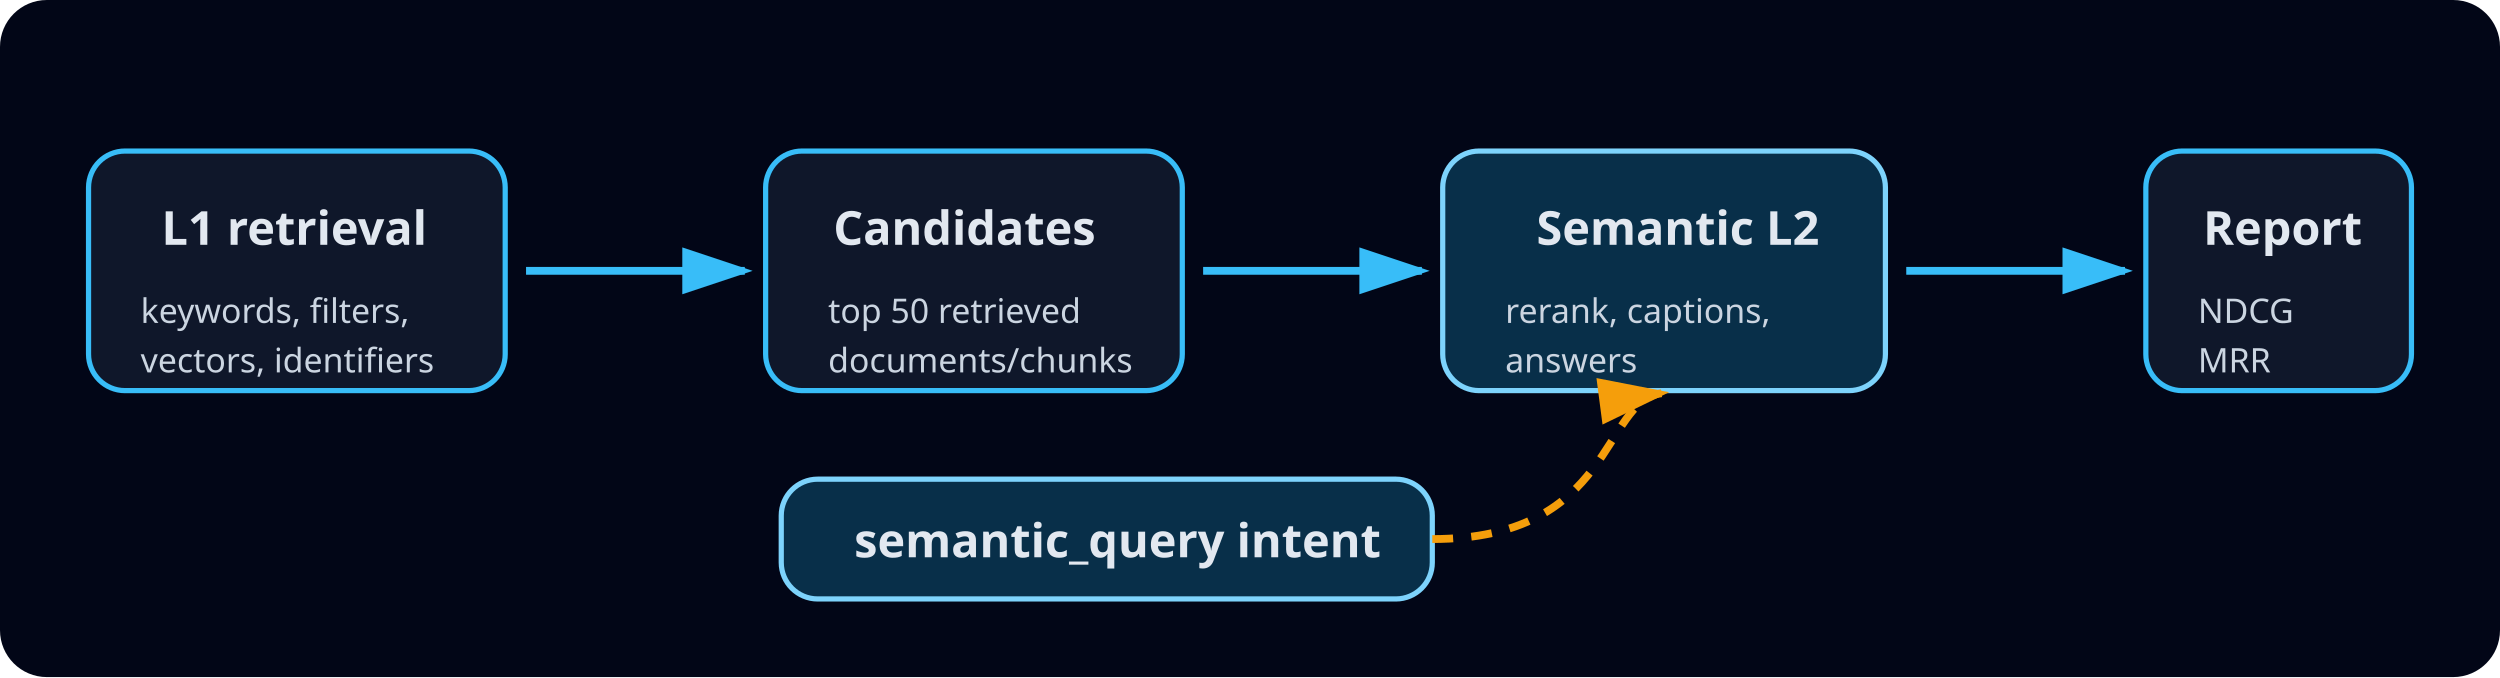
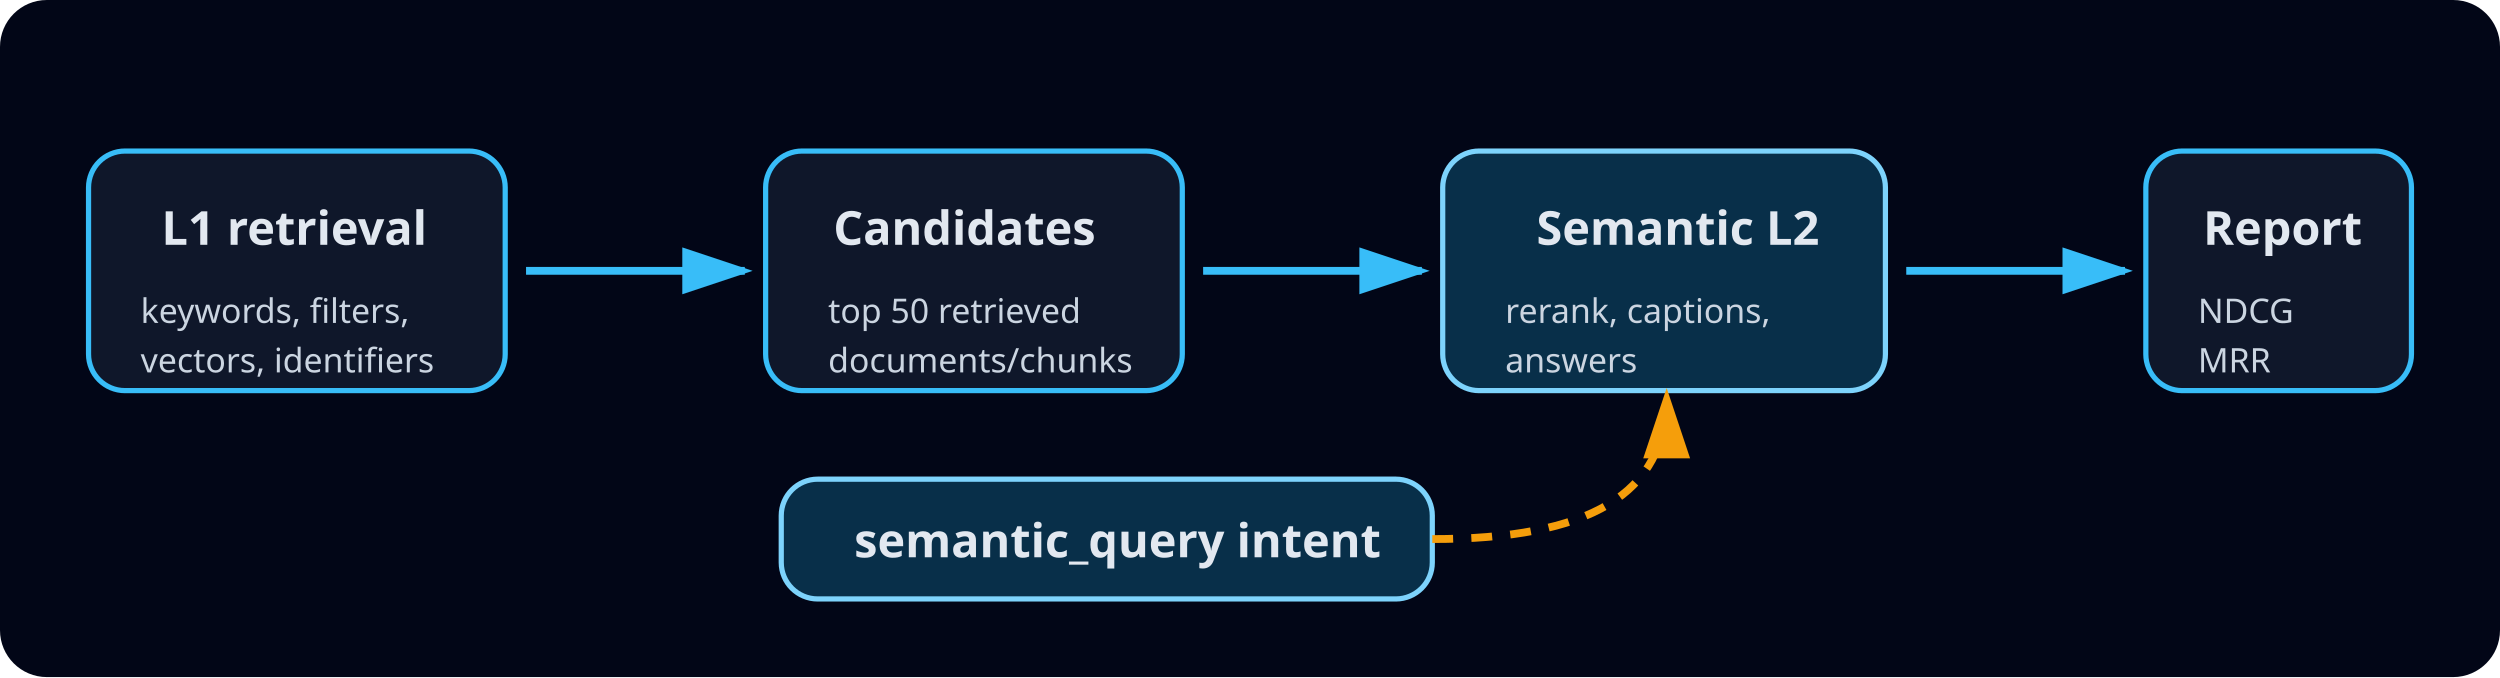
<svg xmlns="http://www.w3.org/2000/svg" width="960" height="260" viewBox="0 0 960 260" role="img" aria-labelledby="title desc">
  <style>
    .box { fill: #0f172a; stroke: #38bdf8; stroke-width: 2; rx: 14; }
    .accent { fill: #082f49; stroke: #7dd3fc; stroke-width: 2; rx: 14; }
    .text { fill: #e2e8f0; font: 600 18px system-ui, sans-serif; }
    .small { fill: #cbd5e1; font: 13px system-ui, sans-serif; }
    .arrow { stroke: #38bdf8; stroke-width: 3; marker-end: url(#arrowhead); }
    .intent { stroke: #f59e0b; stroke-width: 3; marker-end: url(#arrowhead-gold); stroke-dasharray: 8 7; animation: dash 2.8s linear infinite; }
    .pulse { animation: pulse 2.4s ease-in-out infinite; transform-origin: center; }
    @keyframes dash { to { stroke-dashoffset: -60; } }
    @keyframes pulse { 0%, 100% { opacity: 0.75; } 50% { opacity: 1; } }
  </style>
  <defs>
    <marker id="arrowhead" markerWidth="10" markerHeight="10" refX="8" refY="3" orient="auto">
      <path d="M0,0 L0,6 L9,3 z" fill="#38bdf8" />
    </marker>
-     <marker id="arrowhead-gold" markerWidth="10" markerHeight="10" refX="8" refY="3" orient="auto">
+     <marker id="arrowhead-gold" markerWidth="10" markerHeight="10" refX="8" refY="3" orient="270">
      <path d="M0,0 L0,6 L9,3 z" fill="#f59e0b" />
    </marker>
  </defs>
  <rect width="960" height="260" fill="#020617" rx="18" />
  <rect class="box" x="34" y="58" width="160" height="92" />
  <text class="text" x="62" y="94">L1 retrieval</text>
  <text class="small" x="54" y="124">keywords, filters,</text>
  <text class="small" x="54" y="143">vectors, identifiers</text>
  <line class="arrow" x1="202" y1="104" x2="286" y2="104" />
  <rect class="box" x="294" y="58" width="160" height="92" />
  <text class="text" x="320" y="94">Candidates</text>
  <text class="small" x="318" y="124">top 50 retrieved</text>
  <text class="small" x="318" y="143">documents/chunks</text>
  <line class="arrow" x1="462" y1="104" x2="546" y2="104" />
  <rect class="accent pulse" x="554" y="58" width="170" height="92" />
  <text class="text" x="590" y="94">Semantic L2</text>
  <text class="small" x="578" y="124">rerank, captions,</text>
  <text class="small" x="578" y="143">answers</text>
  <line class="arrow" x1="732" y1="104" x2="816" y2="104" />
  <rect class="box" x="824" y="58" width="102" height="92" />
  <text class="text" x="846" y="94">Report</text>
  <text class="small" x="844" y="124">NDCG</text>
  <text class="small" x="844" y="143">MRR</text>
  <rect class="accent" x="300" y="184" width="250" height="46" />
  <text class="text" x="328" y="214">semantic_query intent</text>
-   <path class="intent" d="M550 207 C620 207, 615 154, 638 151" fill="none" />
+   <path class="intent" d="M550 207 C610 207, 640 190, 640 152" fill="none" />
</svg>
